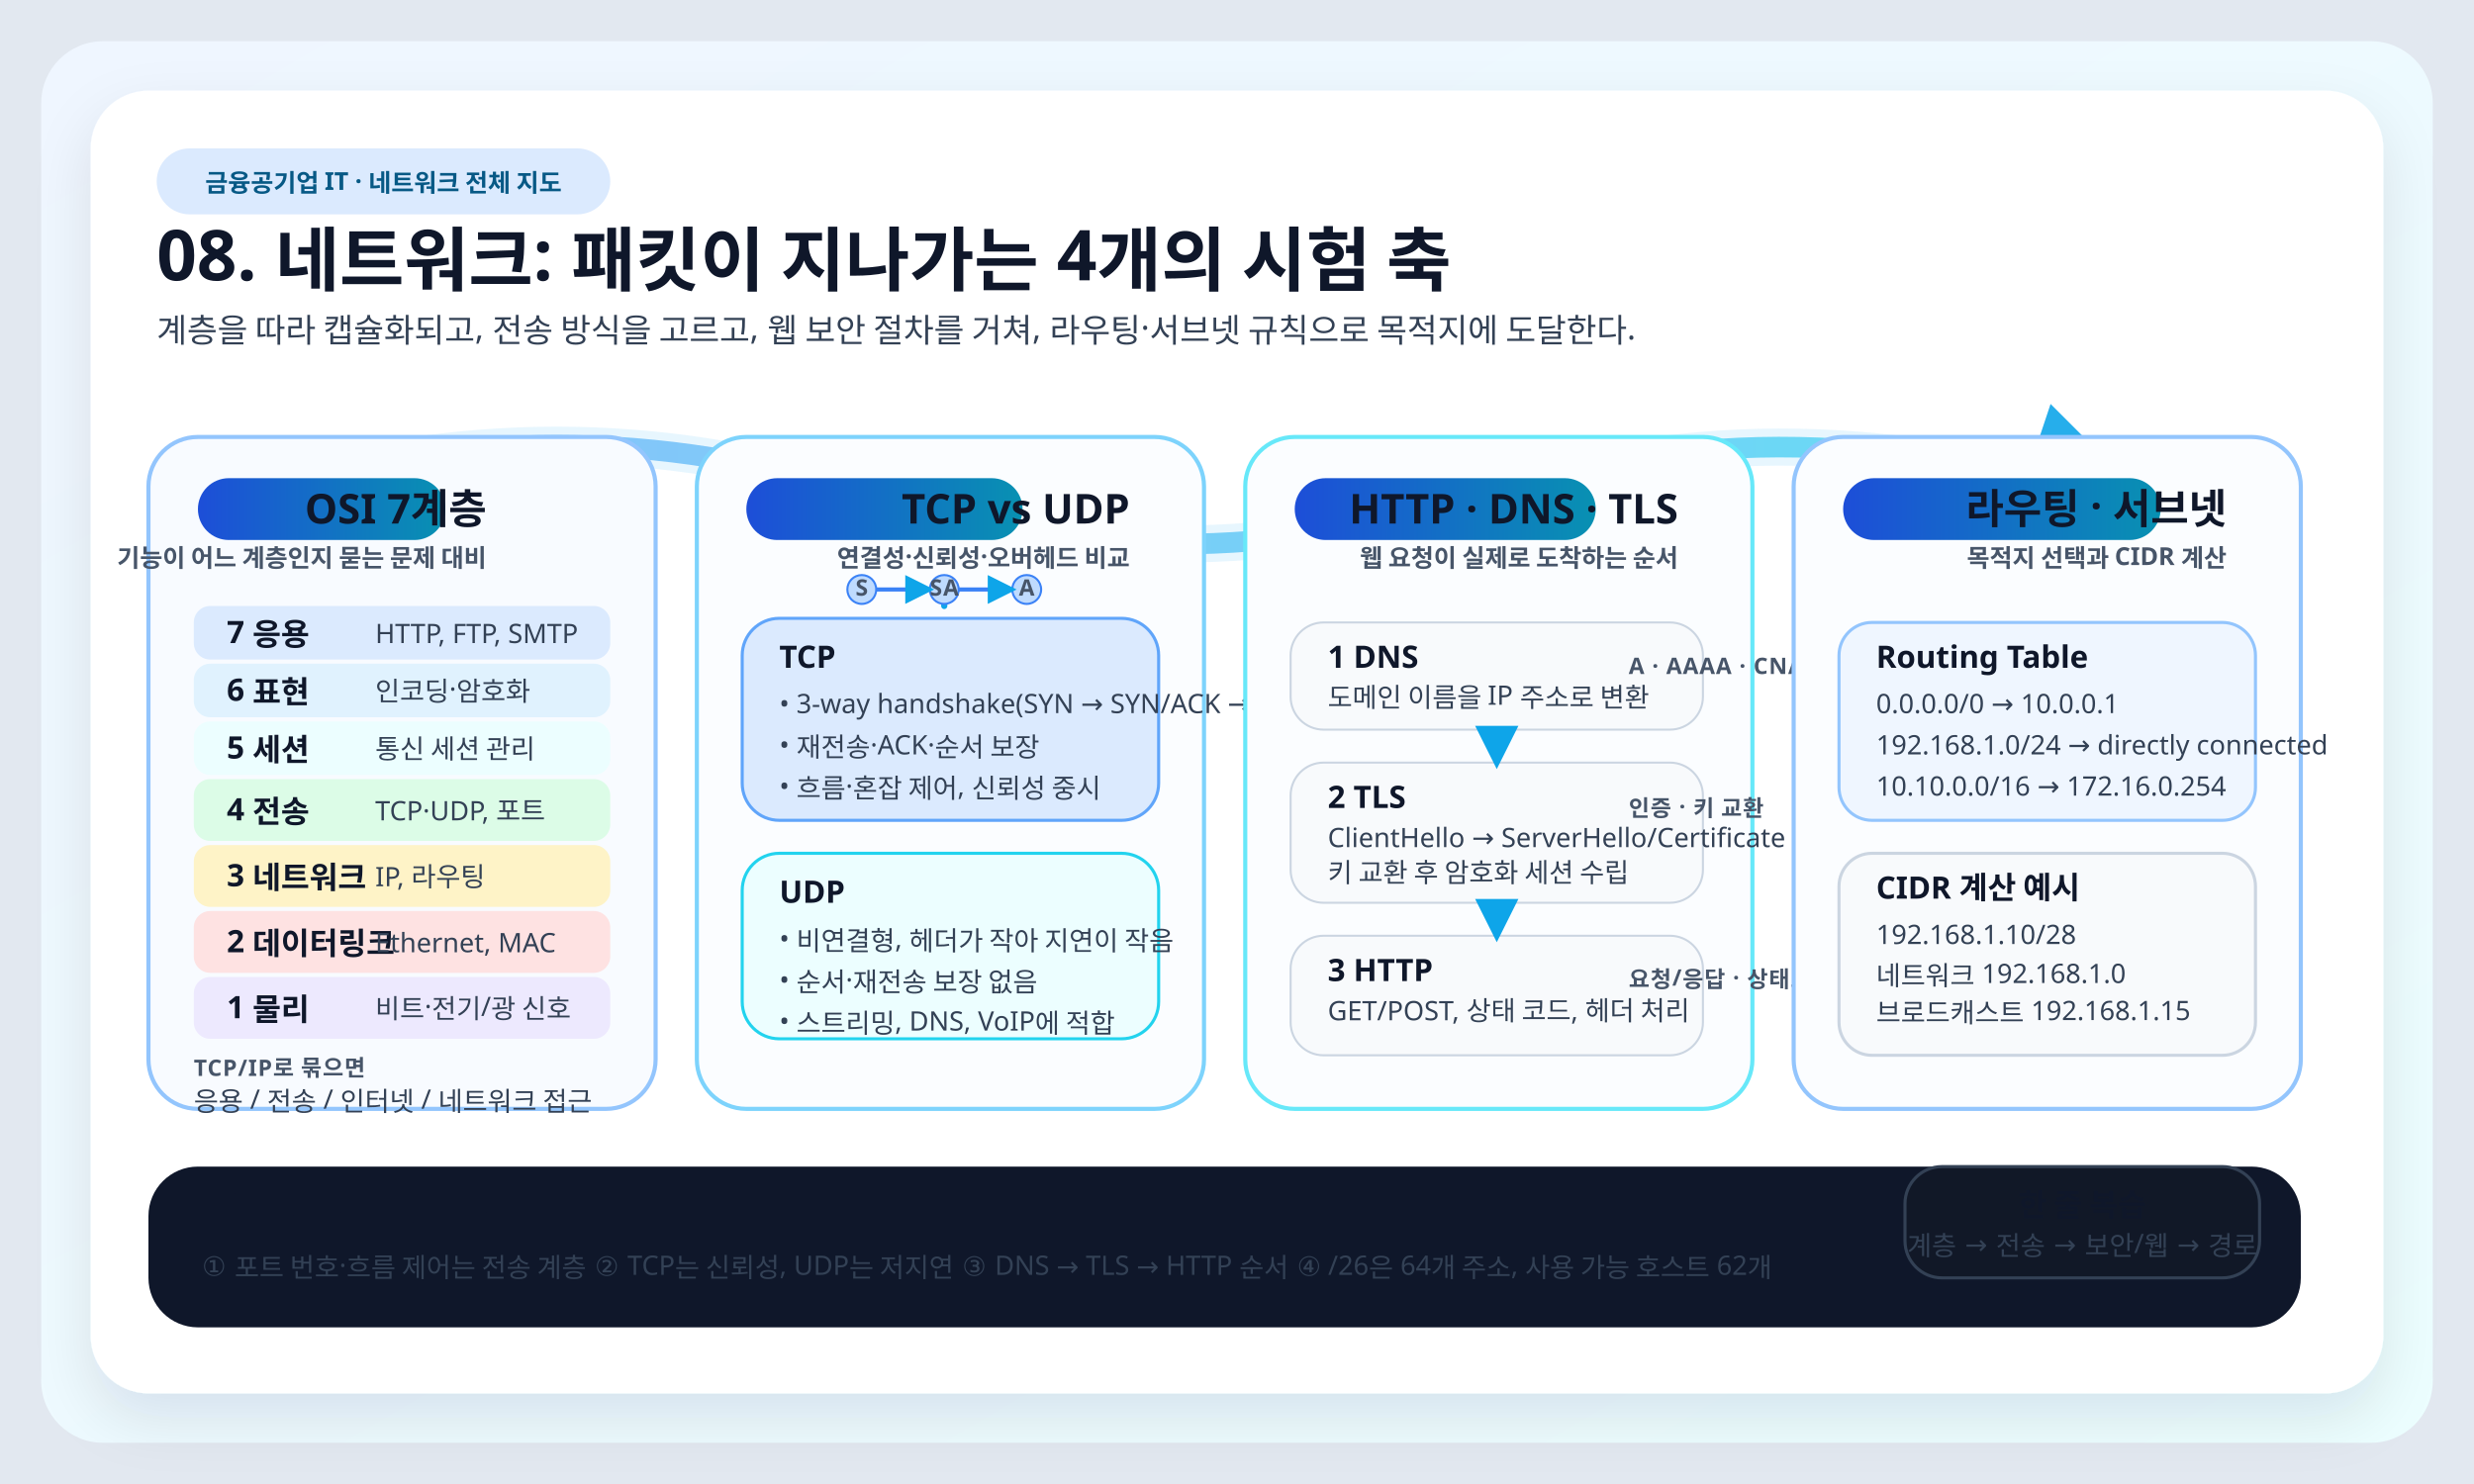
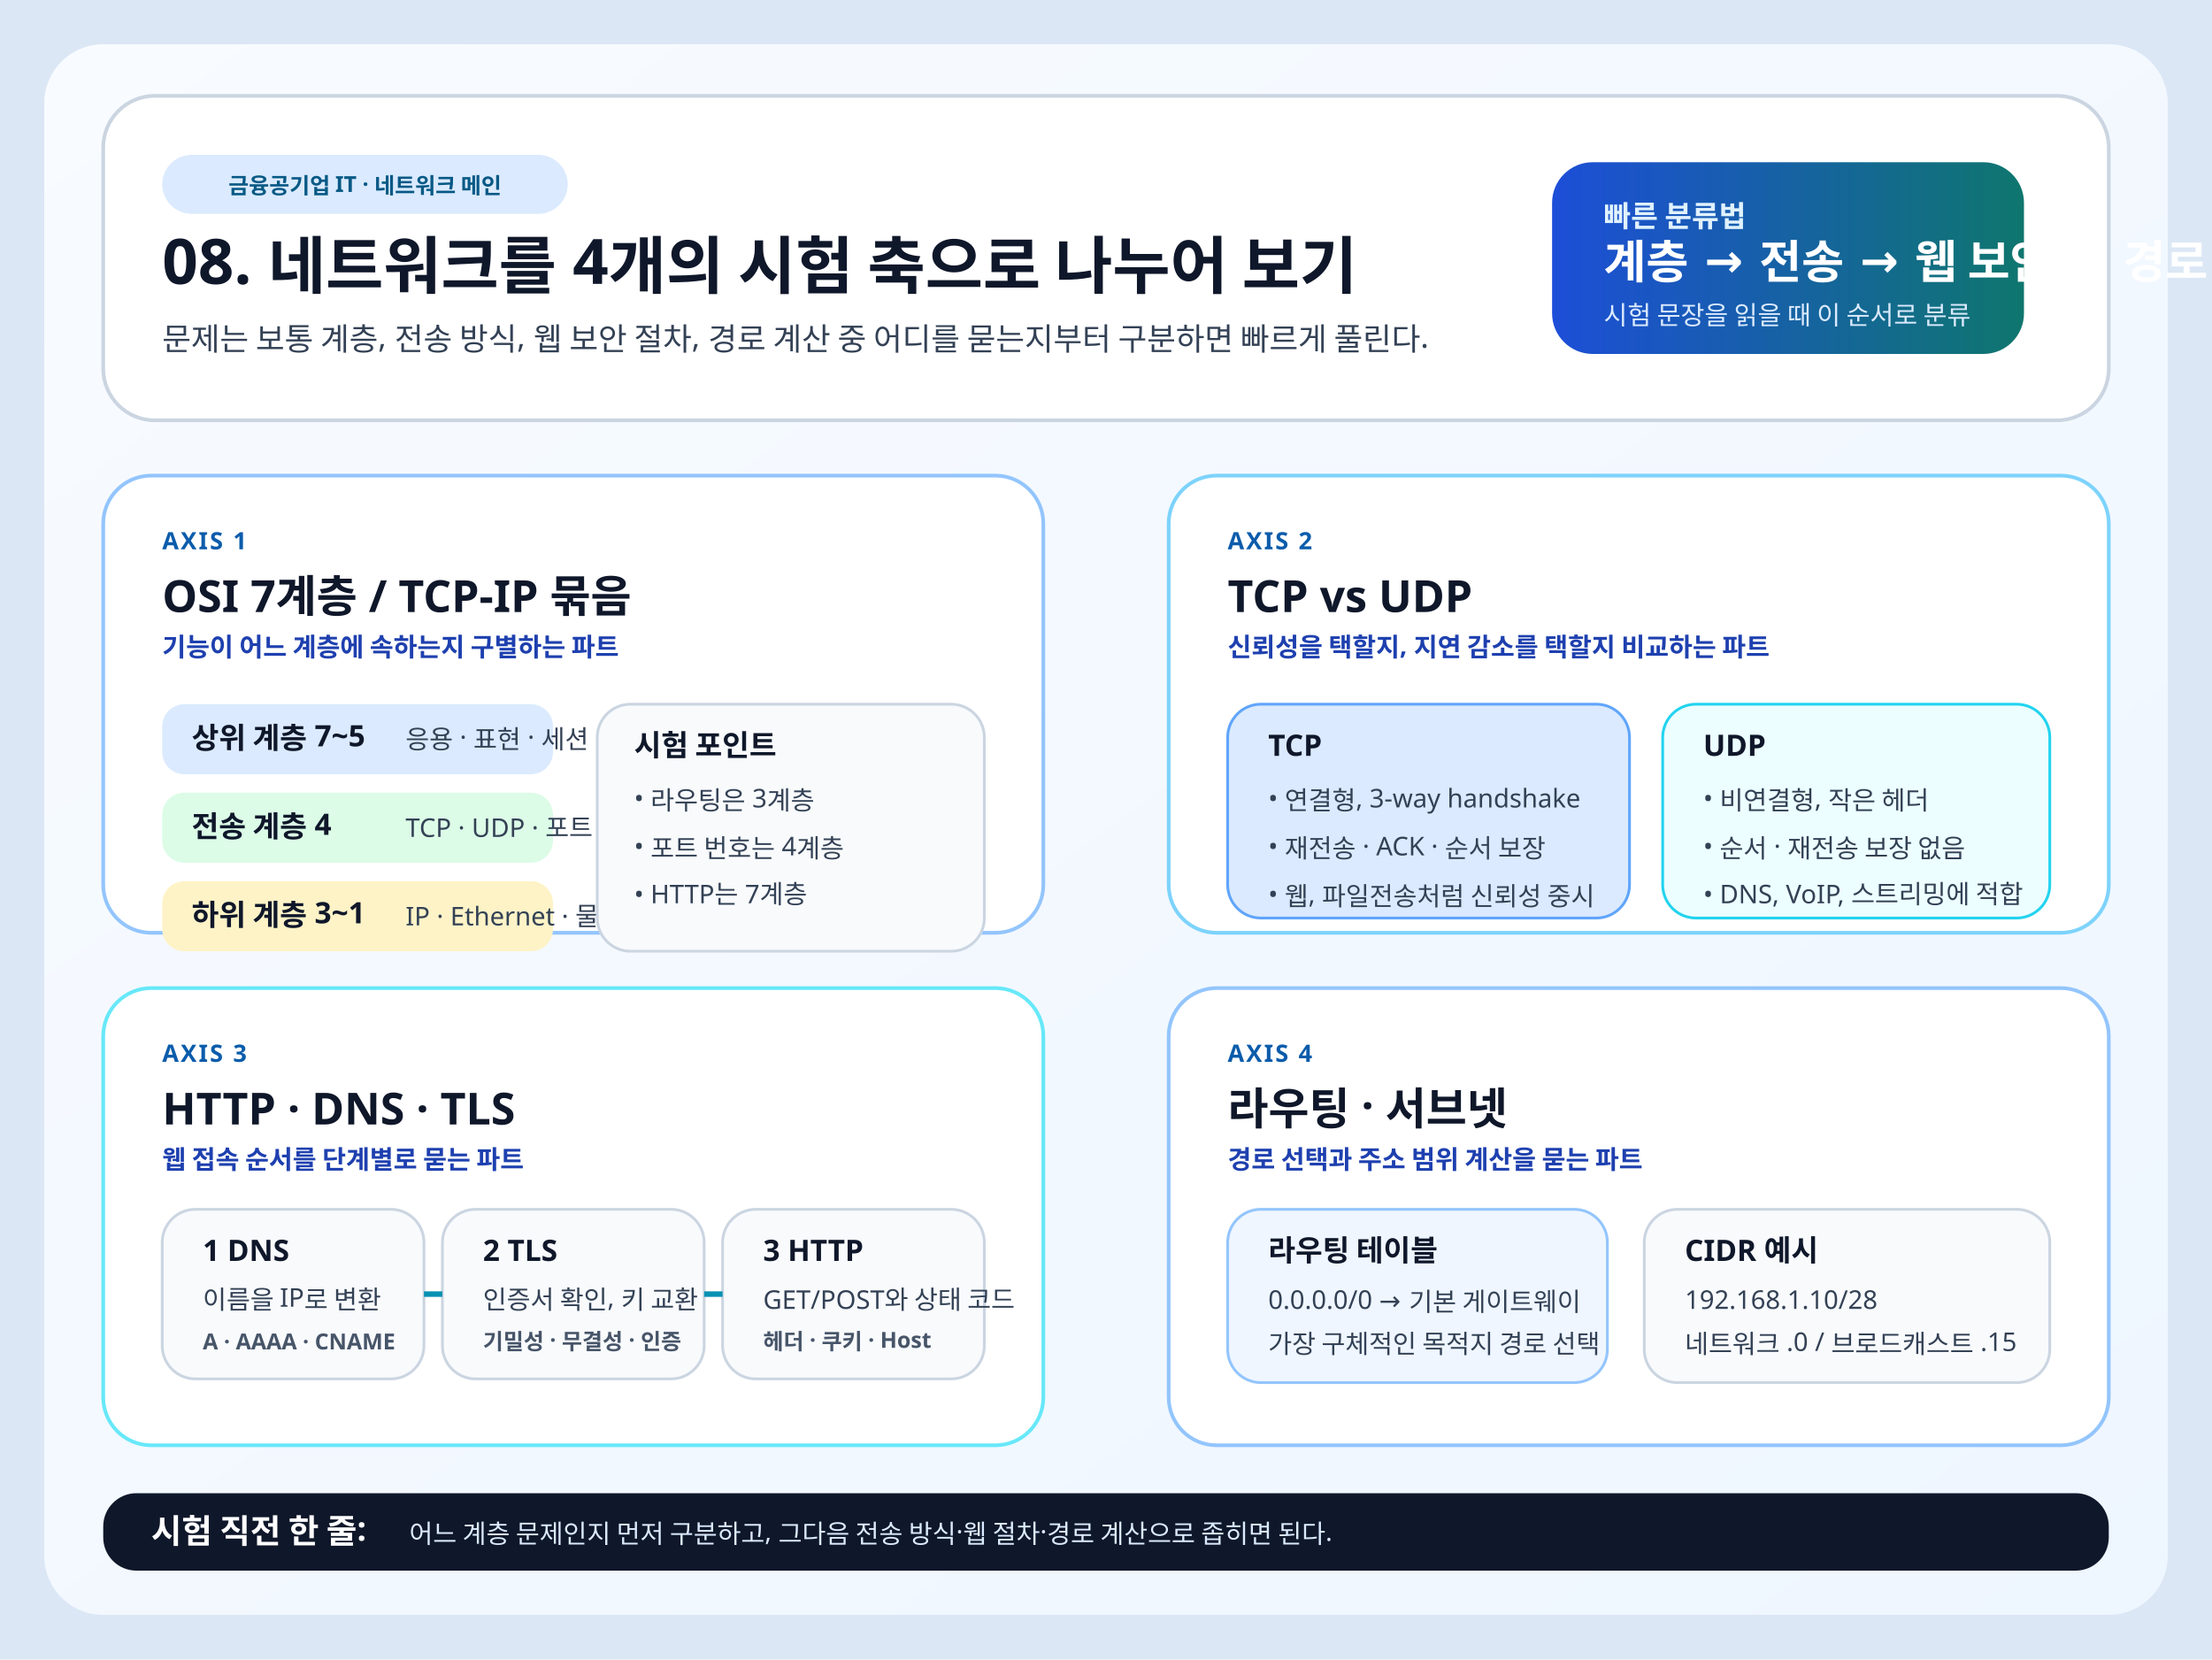
- <svg xmlns="http://www.w3.org/2000/svg" width="1200" height="720" viewBox="0 0 1200 720" role="img" aria-labelledby="title desc">
+ <svg xmlns="http://www.w3.org/2000/svg" width="1200" height="900" viewBox="0 0 1200 900" role="img" aria-labelledby="title desc">
  <defs>
    <linearGradient id="bg" x1="0" y1="0" x2="1" y2="1">
-       <stop offset="0%" stop-color="#eff6ff" />
-       <stop offset="100%" stop-color="#ecfeff" />
+       <stop offset="0%" stop-color="#f8fbff" />
+       <stop offset="100%" stop-color="#eef6ff" />
    </linearGradient>
-     <linearGradient id="header" x1="0" y1="0" x2="1" y2="0">
+     <linearGradient id="hero" x1="0" y1="0" x2="1" y2="0">
      <stop offset="0%" stop-color="#1d4ed8" />
-       <stop offset="100%" stop-color="#0891b2" />
+       <stop offset="100%" stop-color="#0f766e" />
    </linearGradient>
-     <linearGradient id="flow" x1="0" y1="0" x2="1" y2="0">
-       <stop offset="0%" stop-color="#60a5fa" />
-       <stop offset="100%" stop-color="#22d3ee" />
-     </linearGradient>
-     <filter id="shadow" x="-20%" y="-20%" width="140%" height="140%">
-       <feDropShadow dx="0" dy="12" stdDeviation="14" flood-color="#0f172a" flood-opacity="0.10" />
-     </filter>
-     <marker id="arrow" viewBox="0 0 10 10" refX="8.5" refY="5" markerWidth="7" markerHeight="7" orient="auto">
-       <path d="M 0 0 L 10 5 L 0 10 z" fill="#0ea5e9" />
-     </marker>
    <style>
      .title { font: 700 34px sans-serif; fill: #0f172a; }
-       .subtitle { font: 500 16px sans-serif; fill: #334155; }
-       .section { font: 700 20px sans-serif; fill: #0f172a; }
-       .label { font: 700 15px sans-serif; fill: #0f172a; }
-       .body { font: 500 13px sans-serif; fill: #334155; }
-       .mini { font: 600 12px sans-serif; fill: #475569; }
-       .tiny { font: 700 11px sans-serif; fill: #475569; letter-spacing: 0.04em; }
-       .chip { font: 700 12px sans-serif; fill: #075985; }
-       .light { fill: #f8fafc; stroke: #cbd5e1; stroke-width: 1; }
+       .subtitle { font: 500 17px sans-serif; fill: #334155; }
+       .eyebrow { font: 700 13px sans-serif; fill: #0b5cab; letter-spacing: 0.08em; }
+       .cardTitle { font: 700 24px sans-serif; fill: #0f172a; }
+       .cardLead { font: 600 14px sans-serif; fill: #1e40af; }
+       .label { font: 700 16px sans-serif; fill: #0f172a; }
+       .body { font: 500 14px sans-serif; fill: #334155; }
+       .tiny { font: 600 12px sans-serif; fill: #475569; }
+       .footerTitle { font: 700 18px sans-serif; fill: #ffffff; }
+       .footerText { font: 500 14px sans-serif; fill: #dbeafe; }
+       .pill { font: 700 12px sans-serif; fill: #075985; }
    </style>
  </defs>
-   <rect width="1200" height="720" fill="#e2e8f0" />
-   <rect x="20" y="20" width="1160" height="680" rx="30" fill="url(#bg)" />
-   <rect x="44" y="44" width="1112" height="632" rx="28" fill="#ffffff" filter="url(#shadow)" />
-   <rect x="76" y="72" width="220" height="32" rx="16" fill="#dbeafe" />
-   <text class="chip" x="186" y="93" text-anchor="middle">금융공기업 IT · 네트워크 전체 지도</text>
-   <text class="title" x="76" y="136">08. 네트워크: 패킷이 지나가는 4개의 시험 축</text>
-   <text class="subtitle" x="76" y="166">계층을 따라 캡슐화되고, 전송 방식을 고르고, 웹 보안 절차를 거쳐, 라우팅·서브넷 규칙으로 목적지에 도달한다.</text>
-   <path id="journey" d="M 120 240 C 220 208, 320 208, 420 240 S 620 272, 720 240 S 920 208, 1040 248" fill="none" stroke="url(#flow)" stroke-width="10" stroke-linecap="round" opacity="0.9" marker-end="url(#arrow)" />
-   <path d="M 120 240 C 220 208, 320 208, 420 240 S 620 272, 720 240 S 920 208, 1040 248" fill="none" stroke="#bae6fd" stroke-width="18" stroke-linecap="round" opacity="0.35" />
-   <circle cx="120" cy="240" r="8" fill="#0ea5e9">
-     <animateMotion dur="5s" repeatCount="indefinite" rotate="auto">
-       <mpath href="#journey" />
-     </animateMotion>
-   </circle>
-   <rect x="72" y="212" width="246" height="326" rx="24" fill="#f8fbff" stroke="#93c5fd" stroke-width="2" />
-   <rect x="96" y="232" width="120" height="30" rx="15" fill="url(#header)" />
-   <text class="section" x="236" y="254" text-anchor="end" fill="#ffffff">OSI 7계층</text>
-   <text class="mini" x="236" y="275" text-anchor="end">기능이 어느 계층인지 묻는 문제 대비</text>
-   <rect x="94" y="294" width="202" height="26" rx="8" fill="#dbeafe" />
-   <text class="label" x="110" y="312">7 응용</text>
-   <text class="body" x="182" y="312">HTTP, FTP, SMTP</text>
-   <rect x="94" y="322" width="202" height="26" rx="8" fill="#e0f2fe" />
-   <text class="label" x="110" y="340">6 표현</text>
-   <text class="body" x="182" y="340">인코딩·암호화</text>
-   <rect x="94" y="350" width="202" height="26" rx="8" fill="#ecfeff" />
-   <text class="label" x="110" y="368">5 세션</text>
-   <text class="body" x="182" y="368">통신 세션 관리</text>
-   <rect x="94" y="378" width="202" height="30" rx="8" fill="#dcfce7" />
-   <text class="label" x="110" y="398">4 전송</text>
-   <text class="body" x="182" y="398">TCP·UDP, 포트</text>
-   <rect x="94" y="410" width="202" height="30" rx="8" fill="#fef3c7" />
-   <text class="label" x="110" y="430">3 네트워크</text>
-   <text class="body" x="182" y="430">IP, 라우팅</text>
-   <rect x="94" y="442" width="202" height="30" rx="8" fill="#fee2e2" />
-   <text class="label" x="110" y="462">2 데이터링크</text>
-   <text class="body" x="182" y="462">Ethernet, MAC</text>
-   <rect x="94" y="474" width="202" height="30" rx="8" fill="#ede9fe" />
-   <text class="label" x="110" y="494">1 물리</text>
-   <text class="body" x="182" y="494">비트·전기/광 신호</text>
-   <text class="tiny" x="94" y="522">TCP/IP로 묶으면</text>
-   <text class="body" x="94" y="539">응용 / 전송 / 인터넷 / 네트워크 접근</text>
-   <rect x="338" y="212" width="246" height="326" rx="24" fill="#fbfdff" stroke="#7dd3fc" stroke-width="2" />
-   <rect x="362" y="232" width="134" height="30" rx="15" fill="url(#header)" />
-   <text class="section" x="548" y="254" text-anchor="end" fill="#ffffff">TCP vs UDP</text>
-   <text class="mini" x="548" y="275" text-anchor="end">연결성·신뢰성·오버헤드 비교</text>
-   <rect x="360" y="300" width="202" height="98" rx="18" fill="#dbeafe" stroke="#60a5fa" stroke-width="1.5" />
-   <text class="label" x="378" y="324">TCP</text>
-   <text class="body" x="378" y="346">• 3-way handshake(SYN → SYN/ACK → ACK)</text>
-   <text class="body" x="378" y="366">• 재전송·ACK·순서 보장</text>
-   <text class="body" x="378" y="386">• 흐름·혼잡 제어, 신뢰성 중시</text>
-   <rect x="360" y="414" width="202" height="90" rx="18" fill="#ecfeff" stroke="#22d3ee" stroke-width="1.5" />
-   <text class="label" x="378" y="438">UDP</text>
-   <text class="body" x="378" y="460">• 비연결형, 헤더가 작아 지연이 작음</text>
-   <text class="body" x="378" y="480">• 순서·재전송 보장 없음</text>
-   <text class="body" x="378" y="500">• 스트리밍, DNS, VoIP에 적합</text>
-   <path d="M 458 286 L 458 294" stroke="#0ea5e9" stroke-width="3" stroke-linecap="round" />
-   <circle cx="418" cy="286" r="7" fill="#bfdbfe" stroke="#3b82f6" />
-   <circle cx="458" cy="286" r="7" fill="#bfdbfe" stroke="#3b82f6" />
-   <circle cx="498" cy="286" r="7" fill="#bfdbfe" stroke="#3b82f6" />
-   <text class="tiny" x="418" y="289" text-anchor="middle">S</text>
-   <text class="tiny" x="458" y="289" text-anchor="middle">SA</text>
-   <text class="tiny" x="498" y="289" text-anchor="middle">A</text>
-   <path d="M 425 286 H 451" stroke="#3b82f6" stroke-width="2" marker-end="url(#arrow)" />
-   <path d="M 465 286 H 491" stroke="#3b82f6" stroke-width="2" marker-end="url(#arrow)" />
-   <rect x="604" y="212" width="246" height="326" rx="24" fill="#fbfdff" stroke="#67e8f9" stroke-width="2" />
-   <rect x="628" y="232" width="146" height="30" rx="15" fill="url(#header)" />
-   <text class="section" x="814" y="254" text-anchor="end" fill="#ffffff">HTTP · DNS · TLS</text>
-   <text class="mini" x="814" y="275" text-anchor="end">웹 요청이 실제로 도착하는 순서</text>
-   <rect x="626" y="302" width="200" height="52" rx="16" class="light" />
-   <text class="label" x="644" y="324">1 DNS</text>
-   <text class="body" x="644" y="343">도메인 이름을 IP 주소로 변환</text>
-   <rect x="626" y="370" width="200" height="68" rx="16" class="light" />
-   <text class="label" x="644" y="392">2 TLS</text>
-   <text class="body" x="644" y="411">ClientHello → ServerHello/Certificate</text>
-   <text class="body" x="644" y="428">키 교환 후 암호화 세션 수립</text>
-   <rect x="626" y="454" width="200" height="58" rx="16" class="light" />
-   <text class="label" x="644" y="476">3 HTTP</text>
-   <text class="body" x="644" y="495">GET/POST, 상태 코드, 헤더 처리</text>
-   <path d="M 726 354 V 370" stroke="#06b6d4" stroke-width="3" marker-end="url(#arrow)" />
-   <path d="M 726 438 V 454" stroke="#06b6d4" stroke-width="3" marker-end="url(#arrow)" />
-   <text class="tiny" x="790" y="327">A · AAAA · CNAME</text>
-   <text class="tiny" x="790" y="396">인증 · 키 교환</text>
-   <text class="tiny" x="790" y="479">요청/응답 · 상태코드</text>
-   <rect x="870" y="212" width="246" height="326" rx="24" fill="#fbfdff" stroke="#93c5fd" stroke-width="2" />
-   <rect x="894" y="232" width="154" height="30" rx="15" fill="url(#header)" />
-   <text class="section" x="1080" y="254" text-anchor="end" fill="#ffffff">라우팅 · 서브넷</text>
-   <text class="mini" x="1080" y="275" text-anchor="end">목적지 선택과 CIDR 계산</text>
-   <rect x="892" y="302" width="202" height="96" rx="16" fill="#eff6ff" stroke="#93c5fd" stroke-width="1.5" />
-   <text class="label" x="910" y="324">Routing Table</text>
-   <text class="body" x="910" y="346">0.0.0.0/0      → 10.0.0.1</text>
-   <text class="body" x="910" y="366">192.168.1.0/24 → directly connected</text>
-   <text class="body" x="910" y="386">10.10.0.0/16   → 172.16.0.254</text>
-   <rect x="892" y="414" width="202" height="98" rx="16" fill="#f8fafc" stroke="#cbd5e1" stroke-width="1.5" />
-   <text class="label" x="910" y="436">CIDR 계산 예시</text>
-   <text class="body" x="910" y="458">192.168.1.10/28</text>
-   <text class="body" x="910" y="478">네트워크 192.168.1.0</text>
-   <text class="body" x="910" y="496">브로드캐스트 192.168.1.15</text>
-   <rect x="72" y="566" width="1044" height="78" rx="24" fill="#0f172a" />
-   <text class="section" x="98" y="596" fill="#ffffff">시험 직전 암기 포인트</text>
-   <text class="body" x="98" y="619" fill="#cbd5e1">① 포트 번호·흐름 제어는 전송 계층 ② TCP는 신뢰성, UDP는 저지연 ③ DNS → TLS → HTTP 순서 ④ /26은 64개 주소, 사용 가능 호스트 62개</text>
-   <rect x="924" y="566" width="172" height="54" rx="18" fill="#111827" stroke="#334155" stroke-width="1.5" />
-   <text class="label" x="1010" y="590" text-anchor="middle" fill="#ffffff">한 줄 복습</text>
-   <text class="body" x="1010" y="609" text-anchor="middle" fill="#cbd5e1">계층 → 전송 → 보안/웹 → 경로</text>
+   <rect width="1200" height="900" fill="#dbe7f5" />
+   <rect x="24" y="24" width="1152" height="852" rx="32" fill="url(#bg)" />
+   <rect x="56" y="52" width="1088" height="176" rx="28" fill="#ffffff" stroke="#cbd5e1" stroke-width="2" />
+   <rect x="88" y="84" width="220" height="32" rx="16" fill="#dbeafe" />
+   <text class="pill" x="198" y="105" text-anchor="middle">금융공기업 IT · 네트워크 메인</text>
+   <text class="title" x="88" y="154">08. 네트워크를 4개의 시험 축으로 나누어 보기</text>
+   <text class="subtitle" x="88" y="190">문제는 보통 계층, 전송 방식, 웹 보안 절차, 경로 계산 중 어디를 묻는지부터 구분하면 빠르게 풀린다.</text>
+   <rect x="842" y="88" width="256" height="104" rx="22" fill="url(#hero)" />
+   <text x="870" y="123" font-family="sans-serif" font-size="16" font-weight="700" fill="#e0f2fe">빠른 분류법</text>
+   <text x="870" y="151" font-family="sans-serif" font-size="25" font-weight="700" fill="#ffffff">계층 → 전송 → 웹 보안 → 경로</text>
+   <text x="870" y="176" font-family="sans-serif" font-size="14" font-weight="500" fill="#dbeafe">시험 문장을 읽을 때 이 순서로 분류</text>
+   <rect x="56" y="258" width="510" height="248" rx="26" fill="#ffffff" stroke="#93c5fd" stroke-width="2" />
+   <text class="eyebrow" x="88" y="298">AXIS 1</text>
+   <text class="cardTitle" x="88" y="332">OSI 7계층 / TCP-IP 묶음</text>
+   <text class="cardLead" x="88" y="356">기능이 어느 계층에 속하는지 구별하는 파트</text>
+   <rect x="88" y="382" width="212" height="38" rx="12" fill="#dbeafe" />
+   <text class="label" x="104" y="406">상위 계층 7~5</text>
+   <text class="body" x="220" y="406">응용 · 표현 · 세션</text>
+   <rect x="88" y="430" width="212" height="38" rx="12" fill="#dcfce7" />
+   <text class="label" x="104" y="454">전송 계층 4</text>
+   <text class="body" x="220" y="454">TCP · UDP · 포트</text>
+   <rect x="88" y="478" width="212" height="38" rx="12" fill="#fef3c7" />
+   <text class="label" x="104" y="502">하위 계층 3~1</text>
+   <text class="body" x="220" y="502">IP · Ethernet · 물리 신호</text>
+   <rect x="324" y="382" width="210" height="134" rx="18" fill="#f8fafc" stroke="#cbd5e1" stroke-width="1.5" />
+   <text class="label" x="344" y="410">시험 포인트</text>
+   <text class="body" x="344" y="438">• 라우팅은 3계층</text>
+   <text class="body" x="344" y="464">• 포트 번호는 4계층</text>
+   <text class="body" x="344" y="490">• HTTP는 7계층</text>
+   <rect x="634" y="258" width="510" height="248" rx="26" fill="#ffffff" stroke="#7dd3fc" stroke-width="2" />
+   <text class="eyebrow" x="666" y="298">AXIS 2</text>
+   <text class="cardTitle" x="666" y="332">TCP vs UDP</text>
+   <text class="cardLead" x="666" y="356">신뢰성을 택할지, 지연 감소를 택할지 비교하는 파트</text>
+   <rect x="666" y="382" width="218" height="116" rx="18" fill="#dbeafe" stroke="#60a5fa" stroke-width="1.5" />
+   <text class="label" x="688" y="410">TCP</text>
+   <text class="body" x="688" y="438">• 연결형, 3-way handshake</text>
+   <text class="body" x="688" y="464">• 재전송 · ACK · 순서 보장</text>
+   <text class="body" x="688" y="490">• 웹, 파일전송처럼 신뢰성 중시</text>
+   <rect x="902" y="382" width="210" height="116" rx="18" fill="#ecfeff" stroke="#22d3ee" stroke-width="1.5" />
+   <text class="label" x="924" y="410">UDP</text>
+   <text class="body" x="924" y="438">• 비연결형, 작은 헤더</text>
+   <text class="body" x="924" y="464">• 순서 · 재전송 보장 없음</text>
+   <text class="body" x="924" y="490">• DNS, VoIP, 스트리밍에 적합</text>
+   <rect x="56" y="536" width="510" height="248" rx="26" fill="#ffffff" stroke="#67e8f9" stroke-width="2" />
+   <text class="eyebrow" x="88" y="576">AXIS 3</text>
+   <text class="cardTitle" x="88" y="610">HTTP · DNS · TLS</text>
+   <text class="cardLead" x="88" y="634">웹 접속 순서를 단계별로 묻는 파트</text>
+   <rect x="88" y="656" width="142" height="92" rx="18" fill="#f8fafc" stroke="#cbd5e1" stroke-width="1.5" />
+   <text class="label" x="110" y="684">1 DNS</text>
+   <text class="body" x="110" y="710">이름을 IP로 변환</text>
+   <text class="tiny" x="110" y="732">A · AAAA · CNAME</text>
+   <rect x="240" y="656" width="142" height="92" rx="18" fill="#f8fafc" stroke="#cbd5e1" stroke-width="1.5" />
+   <text class="label" x="262" y="684">2 TLS</text>
+   <text class="body" x="262" y="710">인증서 확인, 키 교환</text>
+   <text class="tiny" x="262" y="732">기밀성 · 무결성 · 인증</text>
+   <rect x="392" y="656" width="142" height="92" rx="18" fill="#f8fafc" stroke="#cbd5e1" stroke-width="1.5" />
+   <text class="label" x="414" y="684">3 HTTP</text>
+   <text class="body" x="414" y="710">GET/POST와 상태 코드</text>
+   <text class="tiny" x="414" y="732">헤더 · 쿠키 · Host</text>
+   <path d="M 230 702 H 240" stroke="#0891b2" stroke-width="3" />
+   <path d="M 382 702 H 392" stroke="#0891b2" stroke-width="3" />
+   <rect x="634" y="536" width="510" height="248" rx="26" fill="#ffffff" stroke="#93c5fd" stroke-width="2" />
+   <text class="eyebrow" x="666" y="576">AXIS 4</text>
+   <text class="cardTitle" x="666" y="610">라우팅 · 서브넷</text>
+   <text class="cardLead" x="666" y="634">경로 선택과 주소 범위 계산을 묻는 파트</text>
+   <rect x="666" y="656" width="206" height="94" rx="18" fill="#eff6ff" stroke="#93c5fd" stroke-width="1.5" />
+   <text class="label" x="688" y="684">라우팅 테이블</text>
+   <text class="body" x="688" y="710">0.0.0.0/0 → 기본 게이트웨이</text>
+   <text class="body" x="688" y="734">가장 구체적인 목적지 경로 선택</text>
+   <rect x="892" y="656" width="220" height="94" rx="18" fill="#f8fafc" stroke="#cbd5e1" stroke-width="1.5" />
+   <text class="label" x="914" y="684">CIDR 예시</text>
+   <text class="body" x="914" y="710">192.168.1.10/28</text>
+   <text class="body" x="914" y="734">네트워크 .0 / 브로드캐스트 .15</text>
+   <rect x="56" y="810" width="1088" height="42" rx="18" fill="#0f172a" />
+   <text class="footerTitle" x="82" y="837">시험 직전 한 줄:</text>
+   <text class="footerText" x="222" y="837">어느 계층 문제인지 먼저 구분하고, 그다음 전송 방식·웹 절차·경로 계산으로 좁히면 된다.</text>
</svg>
